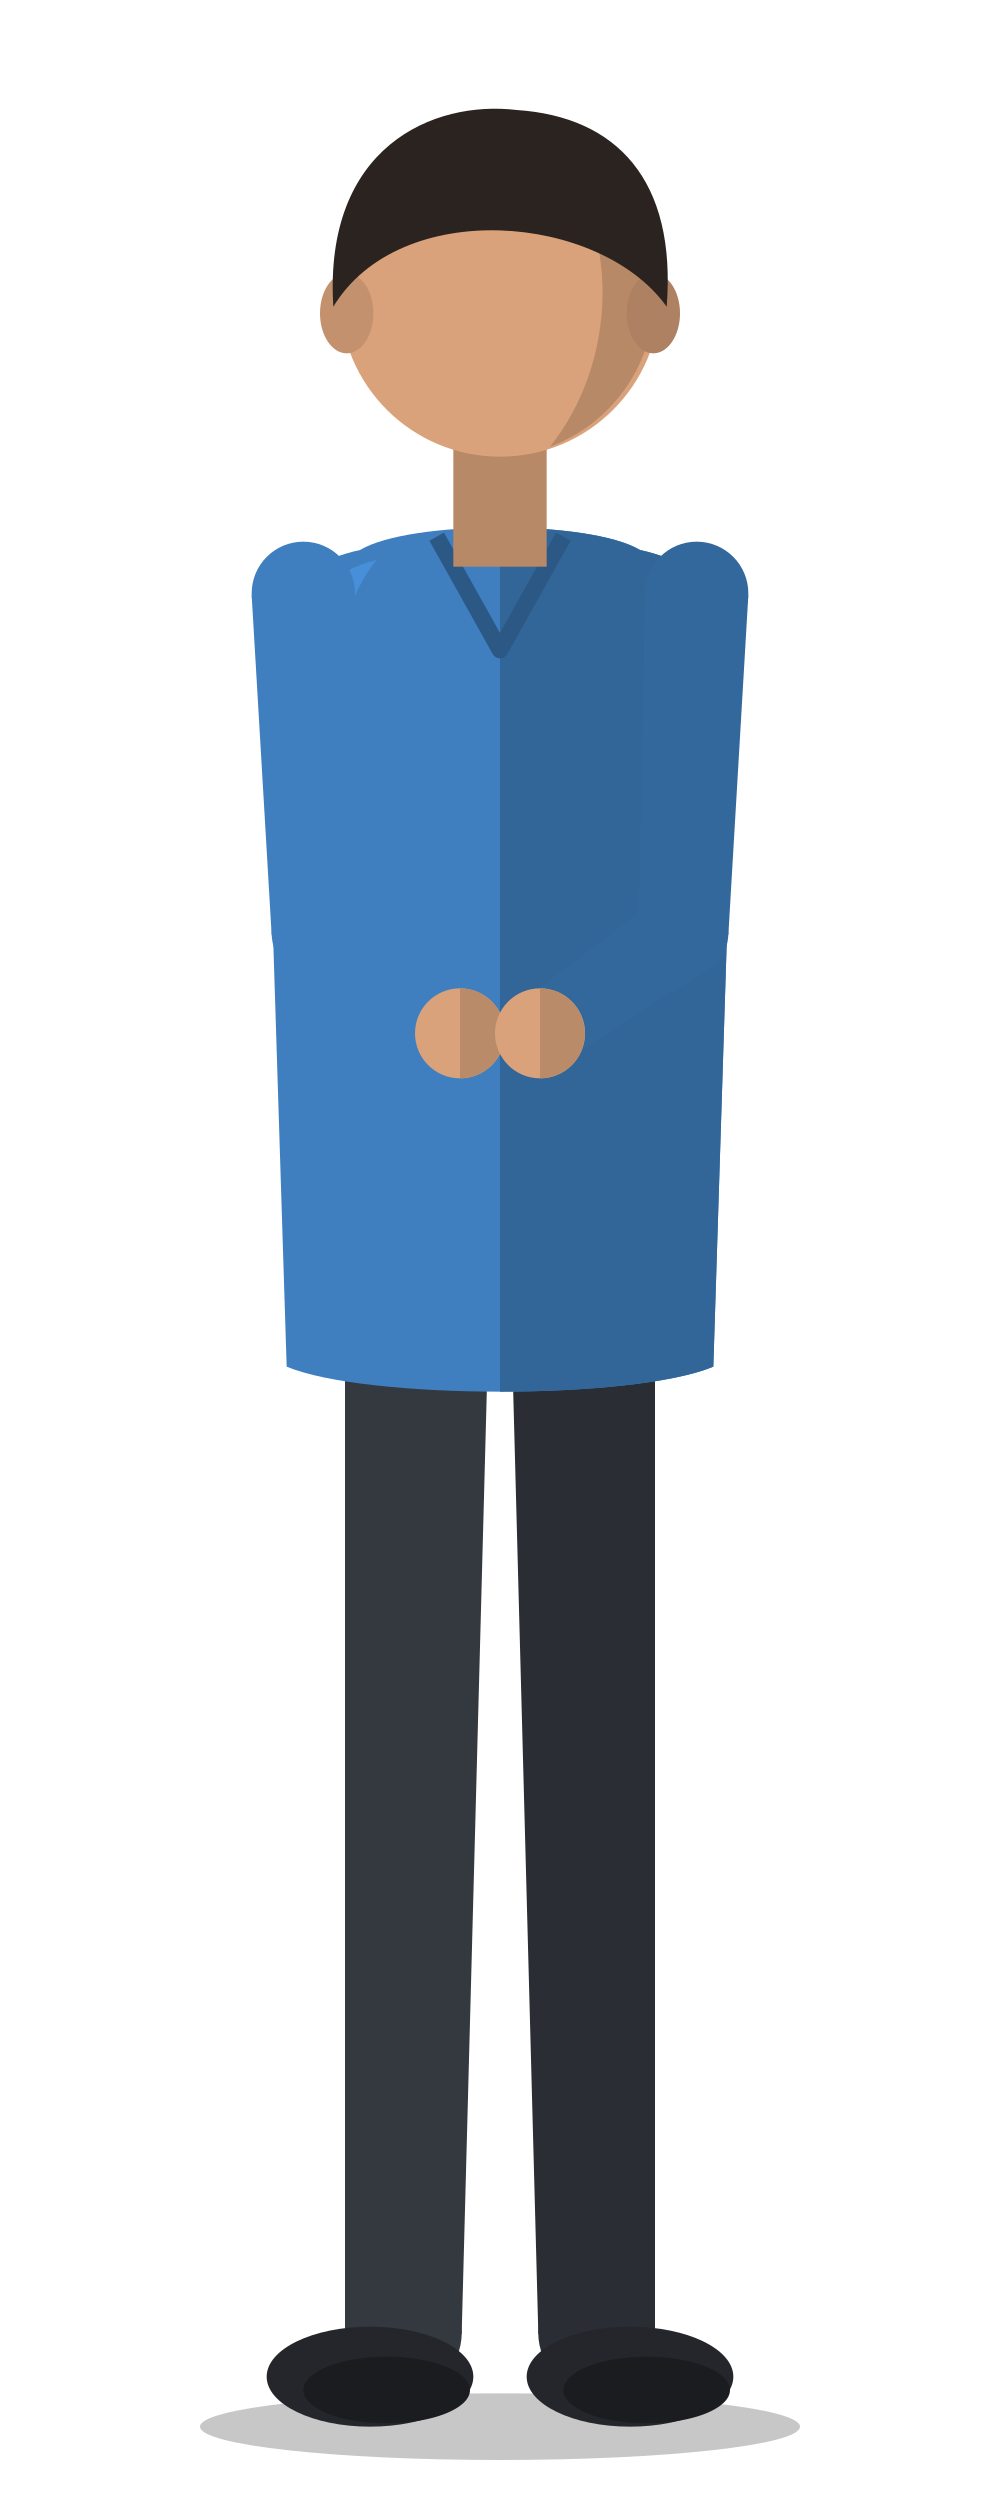
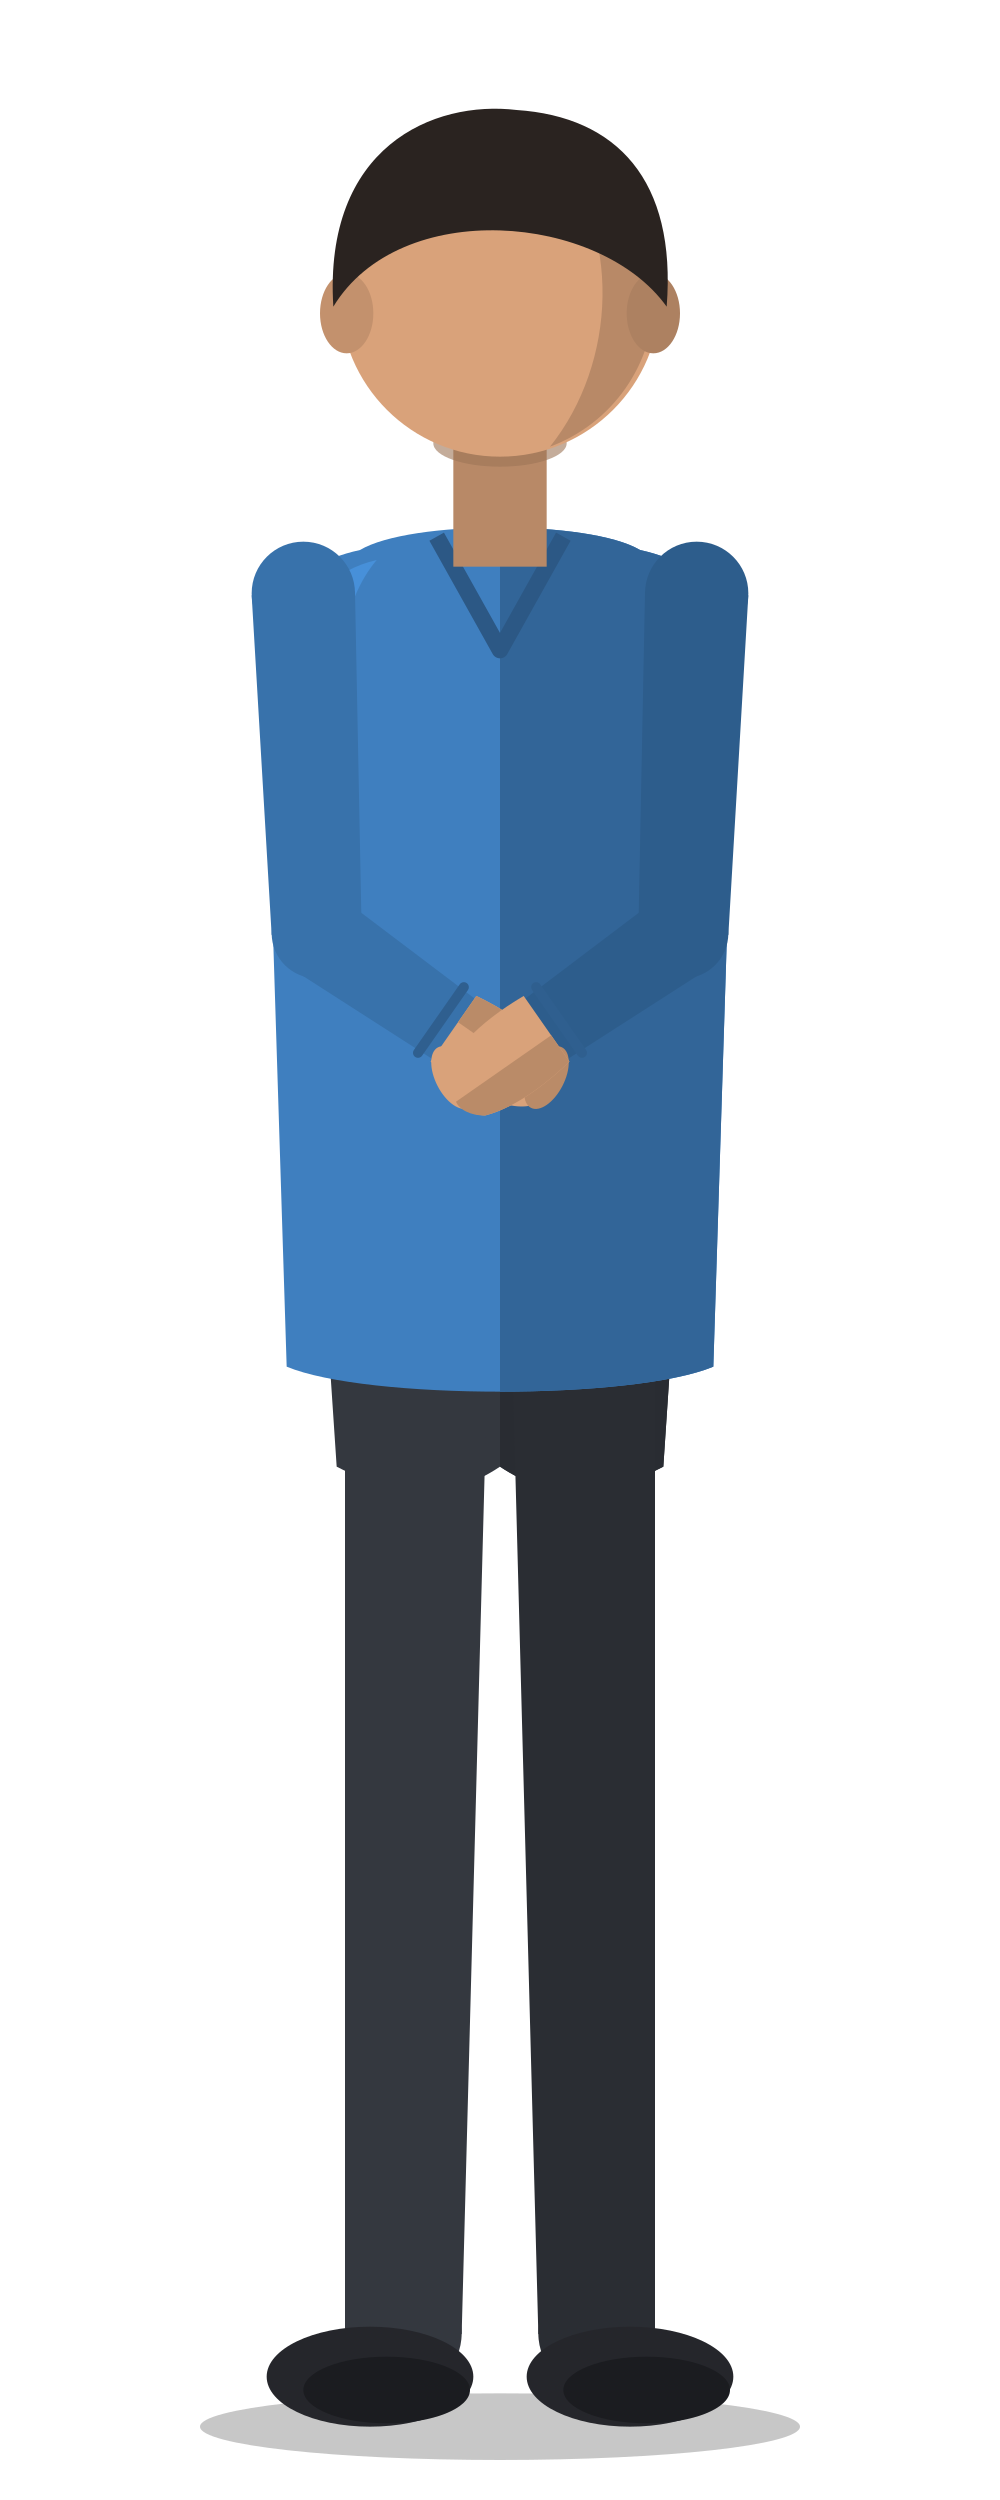
<svg xmlns="http://www.w3.org/2000/svg" viewBox="0 0 600 1500" width="600" height="1500">
  <defs>
    <clipPath id="x1">
+       <path d="M196,790 L404,790 L398,880 C360,900 330,900 300,880 C270,900 240,900 202,880 Z" />
+     </clipPath>
+     <clipPath id="x2">
      <path d="M216,330 C246,312 354,312 384,330 C430,340 446,370 440,440 L428,820 C380,840 220,840 172,820 L160,440 C154,370 170,340 216,330 Z" />
    </clipPath>
  </defs>
  <ellipse cx="300" cy="1456" rx="180" ry="20" fill="#000" opacity="0.22" />
  <g transform="translate(300,0) scale(1.000,1) translate(-300,0)">
+     <path d="M196,790 L404,790 L398,880 C360,900 330,900 300,880 C270,900 240,900 202,880 Z" fill="#34383f" />
+     <rect x="300" y="0" width="600" height="1500" fill="#292c32" clip-path="url(#x1)" />
    <g transform="translate(250,800) scale(1,1) translate(-250,-800)">
      <path d="M207.0,799.4 L207.0,1399.5 L277.0,1400.5 L293.0,800.6 Z" fill="#34383f" />
      <circle cx="250" cy="800" r="43.0" fill="#34383f" />
      <circle cx="242" cy="1400" r="35.0" fill="#34383f" />
      <ellipse cx="222" cy="1426" rx="62" ry="30" fill="#25262b" />
      <ellipse cx="232" cy="1434" rx="50" ry="20" fill="#1b1c20" />
    </g>
    <g transform="translate(350,800) scale(1,1) translate(-350,-800)">
      <path d="M307.0,800.6 L323.0,1400.5 L393.0,1399.5 L393.0,799.4 Z" fill="#2a2d33" />
      <circle cx="350" cy="800" r="43.0" fill="#2a2d33" />
      <circle cx="358" cy="1400" r="35.0" fill="#2a2d33" />
      <ellipse cx="378" cy="1426" rx="62" ry="30" fill="#25262b" />
      <ellipse cx="388" cy="1434" rx="50" ry="20" fill="#1b1c20" />
    </g>
    <path d="M216,330 C246,312 354,312 384,330 C430,340 446,370 440,440 L428,820 C380,840 220,840 172,820 L160,440 C154,370 170,340 216,330 Z" fill="#3f7fbf" />
-     <rect x="300" y="0" width="600" height="1500" fill="#326598" clip-path="url(#x1)" />
-     <path d="M176,390 C182,360 200,342 226,336 C206,360 196,400 194,530 Z" fill="#4790d9" clip-path="url(#x1)" />
+     <rect x="300" y="0" width="600" height="1500" fill="#326598" clip-path="url(#x2)" />
+     <path d="M176,390 C182,360 200,342 226,336 C206,360 196,400 194,530 Z" fill="#4790d9" clip-path="url(#x2)" />
    <path d="M262,322 L300,390 L338,322" fill="none" stroke="#2c5885" stroke-width="10" stroke-linejoin="round" />
  </g>
+   <g transform="rotate(0 300 238)" />
  <rect x="272" y="240" width="56" height="100" fill="#b88967" />
+   <ellipse cx="300" cy="266" rx="40" ry="14" fill="#9c7457" opacity="0.6" />
  <g transform="rotate(0 300 238)">
    <circle cx="300" cy="178" r="96" fill="#d9a27a" />
    <path d="M330,88 A96,96 0 0 1 330,268 C370,218 374,138 330,88 Z" fill="#b88967" />
    <ellipse cx="208" cy="188" rx="16" ry="24" fill="#c3916d" />
    <ellipse cx="392" cy="188" rx="16" ry="24" fill="#ad8161" />
    <path d="M200,184 C194,88 260,60 310,66 C370,70 406,108 400,184 C360,128 240,118 200,184 Z" fill="#2a2320" />
  </g>
  <g transform="translate(300,0) scale(1.000,1) translate(-300,0)">
-     <path d="M151.0,357.2 L163.0,561.1 L217.0,558.9 L213.0,354.8 Z" fill="#3f7fbf" />
-     <circle cx="182" cy="356" r="31.0" fill="#3f7fbf" />
-     <circle cx="190" cy="560" r="27.0" fill="#3f7fbf" />
-     <path d="M175.1,581.3 L263.4,638.0 L288.6,602.0 L204.9,538.7 Z" fill="#3f7fbf" />
-     <circle cx="190" cy="560" r="26.0" fill="#3f7fbf" />
-     <circle cx="276" cy="620" r="22.0" fill="#3f7fbf" />
-     <circle cx="276" cy="620" r="27" fill="#d9a27a" />
-     <path d="M276,593 A27,27 0 0 1 276,647 Z" fill="#ba8b68" />
-     <path d="M387.0,354.8 L383.0,558.9 L437.0,561.1 L449.0,357.2 Z" fill="#33689c" />
-     <circle cx="418" cy="356" r="31.0" fill="#33689c" />
-     <circle cx="410" cy="560" r="27.0" fill="#33689c" />
-     <path d="M395.1,538.7 L311.4,602.0 L336.6,638.0 L424.9,581.3 Z" fill="#33689c" />
-     <circle cx="410" cy="560" r="26.0" fill="#33689c" />
-     <circle cx="324" cy="620" r="22.0" fill="#33689c" />
-     <circle cx="324" cy="620" r="27" fill="#d9a27a" />
-     <path d="M324,593 A27,27 0 0 1 324,647 Z" fill="#ba8b68" />
+     <path d="M151.0,357.2 L163.0,561.1 L217.0,558.9 L213.0,354.8 Z" fill="#3872ab" />
+     <circle cx="182" cy="356" r="31.0" fill="#3872ab" />
+     <circle cx="190" cy="560" r="27.0" fill="#3872ab" />
+     <path d="M175.1,581.3 L263.4,638.0 L288.6,602.0 L204.9,538.7 Z" fill="#3872ab" />
+     <circle cx="190" cy="560" r="26.0" fill="#3872ab" />
+     <circle cx="276" cy="620" r="22.0" fill="#3872ab" />
+     <path d="M250.8,631.7 L278.3,592.3" stroke="#2f5f8f" stroke-width="6" stroke-linecap="round" />
+     <g transform="translate(276.0,620.0) rotate(-55.1) scale(1.2)">
+       <ellipse cx="-20" cy="10" rx="9" ry="17" fill="#d9a27a" transform="rotate(28 -20 10)" />
+       <path d="M-20,-4 C-22,22 -18,46 -6,52 C2,56 12,54 18,46 C24,30 22,8 20,-4 Z" fill="#d9a27a" />
+       <path d="M4,-4 L20,-4 C22,8 24,30 18,46 C14,52 8,55 4,54 Z" fill="#ba8b68" />
+     </g>
+     <path d="M387.0,354.8 L383.0,558.9 L437.0,561.1 L449.0,357.2 Z" fill="#2d5d8c" />
+     <circle cx="418" cy="356" r="31.0" fill="#2d5d8c" />
+     <circle cx="410" cy="560" r="27.0" fill="#2d5d8c" />
+     <path d="M395.1,538.7 L311.4,602.0 L336.6,638.0 L424.9,581.3 Z" fill="#2d5d8c" />
+     <circle cx="410" cy="560" r="26.0" fill="#2d5d8c" />
+     <circle cx="324" cy="620" r="22.0" fill="#2d5d8c" />
+     <path d="M321.7,592.3 L349.2,631.7" stroke="#2f5f8f" stroke-width="6" stroke-linecap="round" />
+     <g transform="translate(324.0,620.0) rotate(55.1) scale(1.2)">
+       <ellipse cx="20" cy="10" rx="9" ry="17" fill="#ba8b68" transform="rotate(-28 20 10)" />
+       <path d="M-20,-4 C-22,22 -18,46 -6,52 C2,56 12,54 18,46 C24,30 22,8 20,-4 Z" fill="#d9a27a" />
+       <path d="M4,-4 L20,-4 C22,8 24,30 18,46 C14,52 8,55 4,54 Z" fill="#ba8b68" />
+     </g>
  </g>
</svg>
